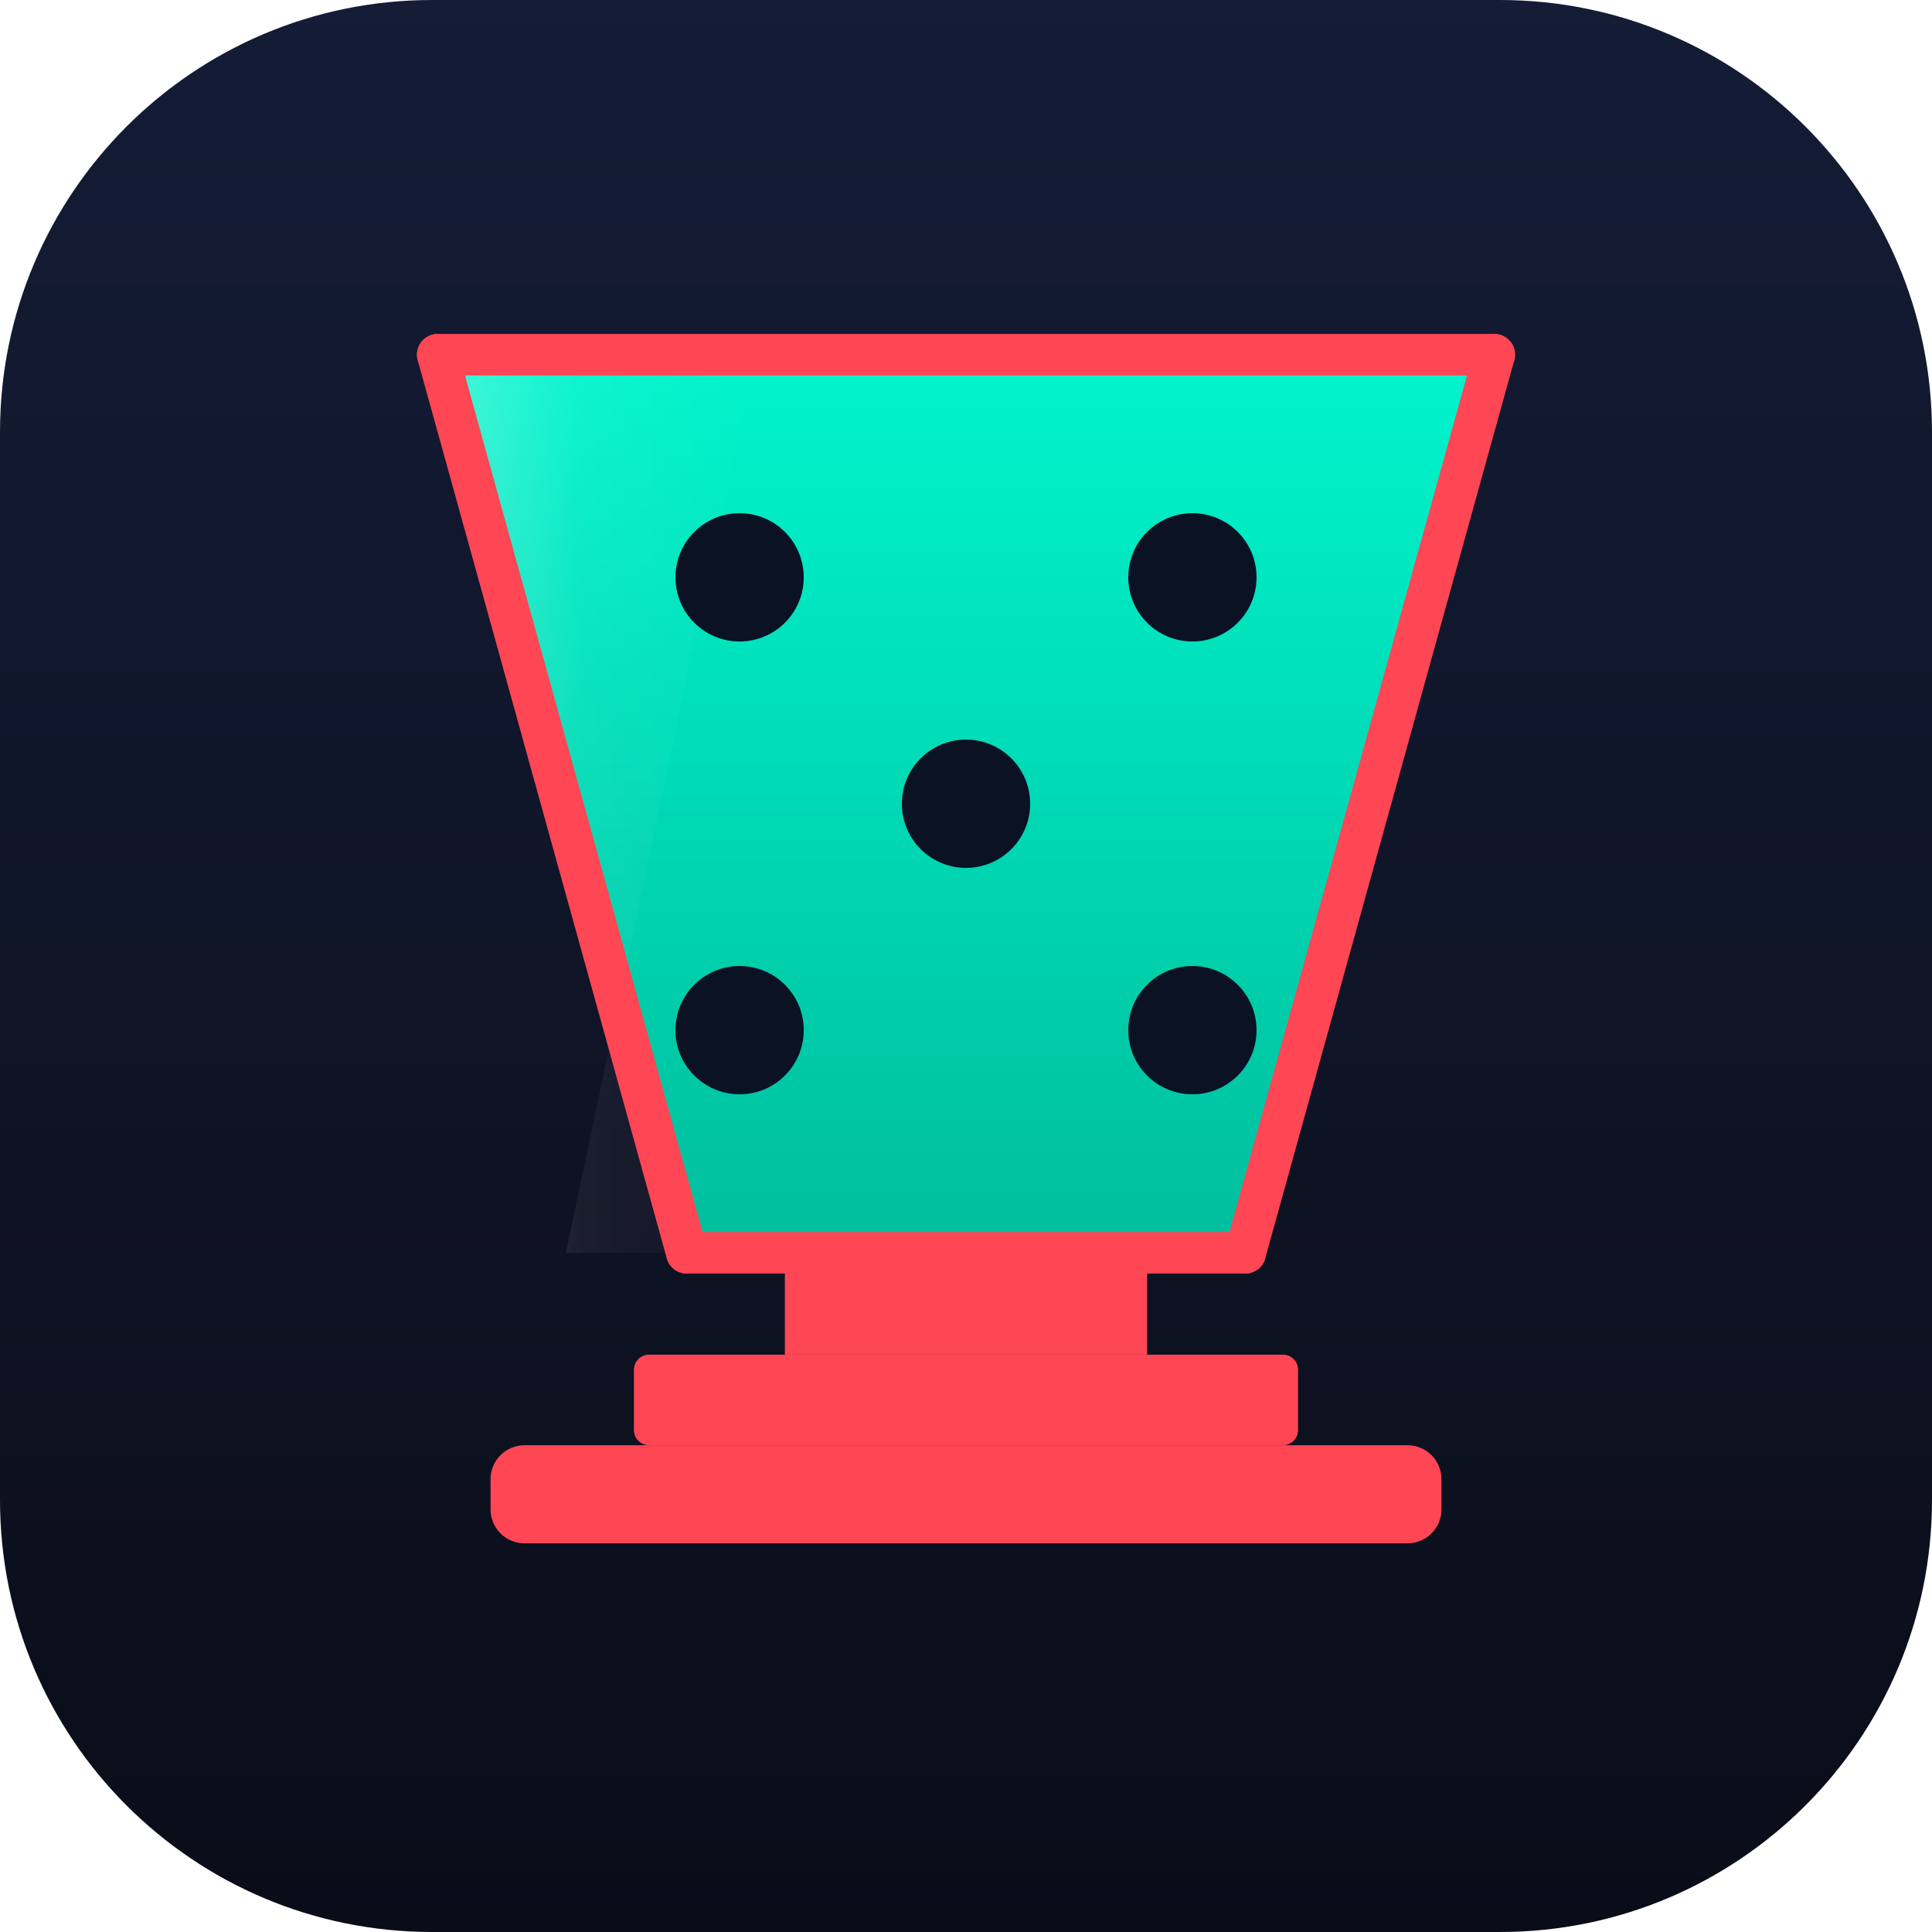
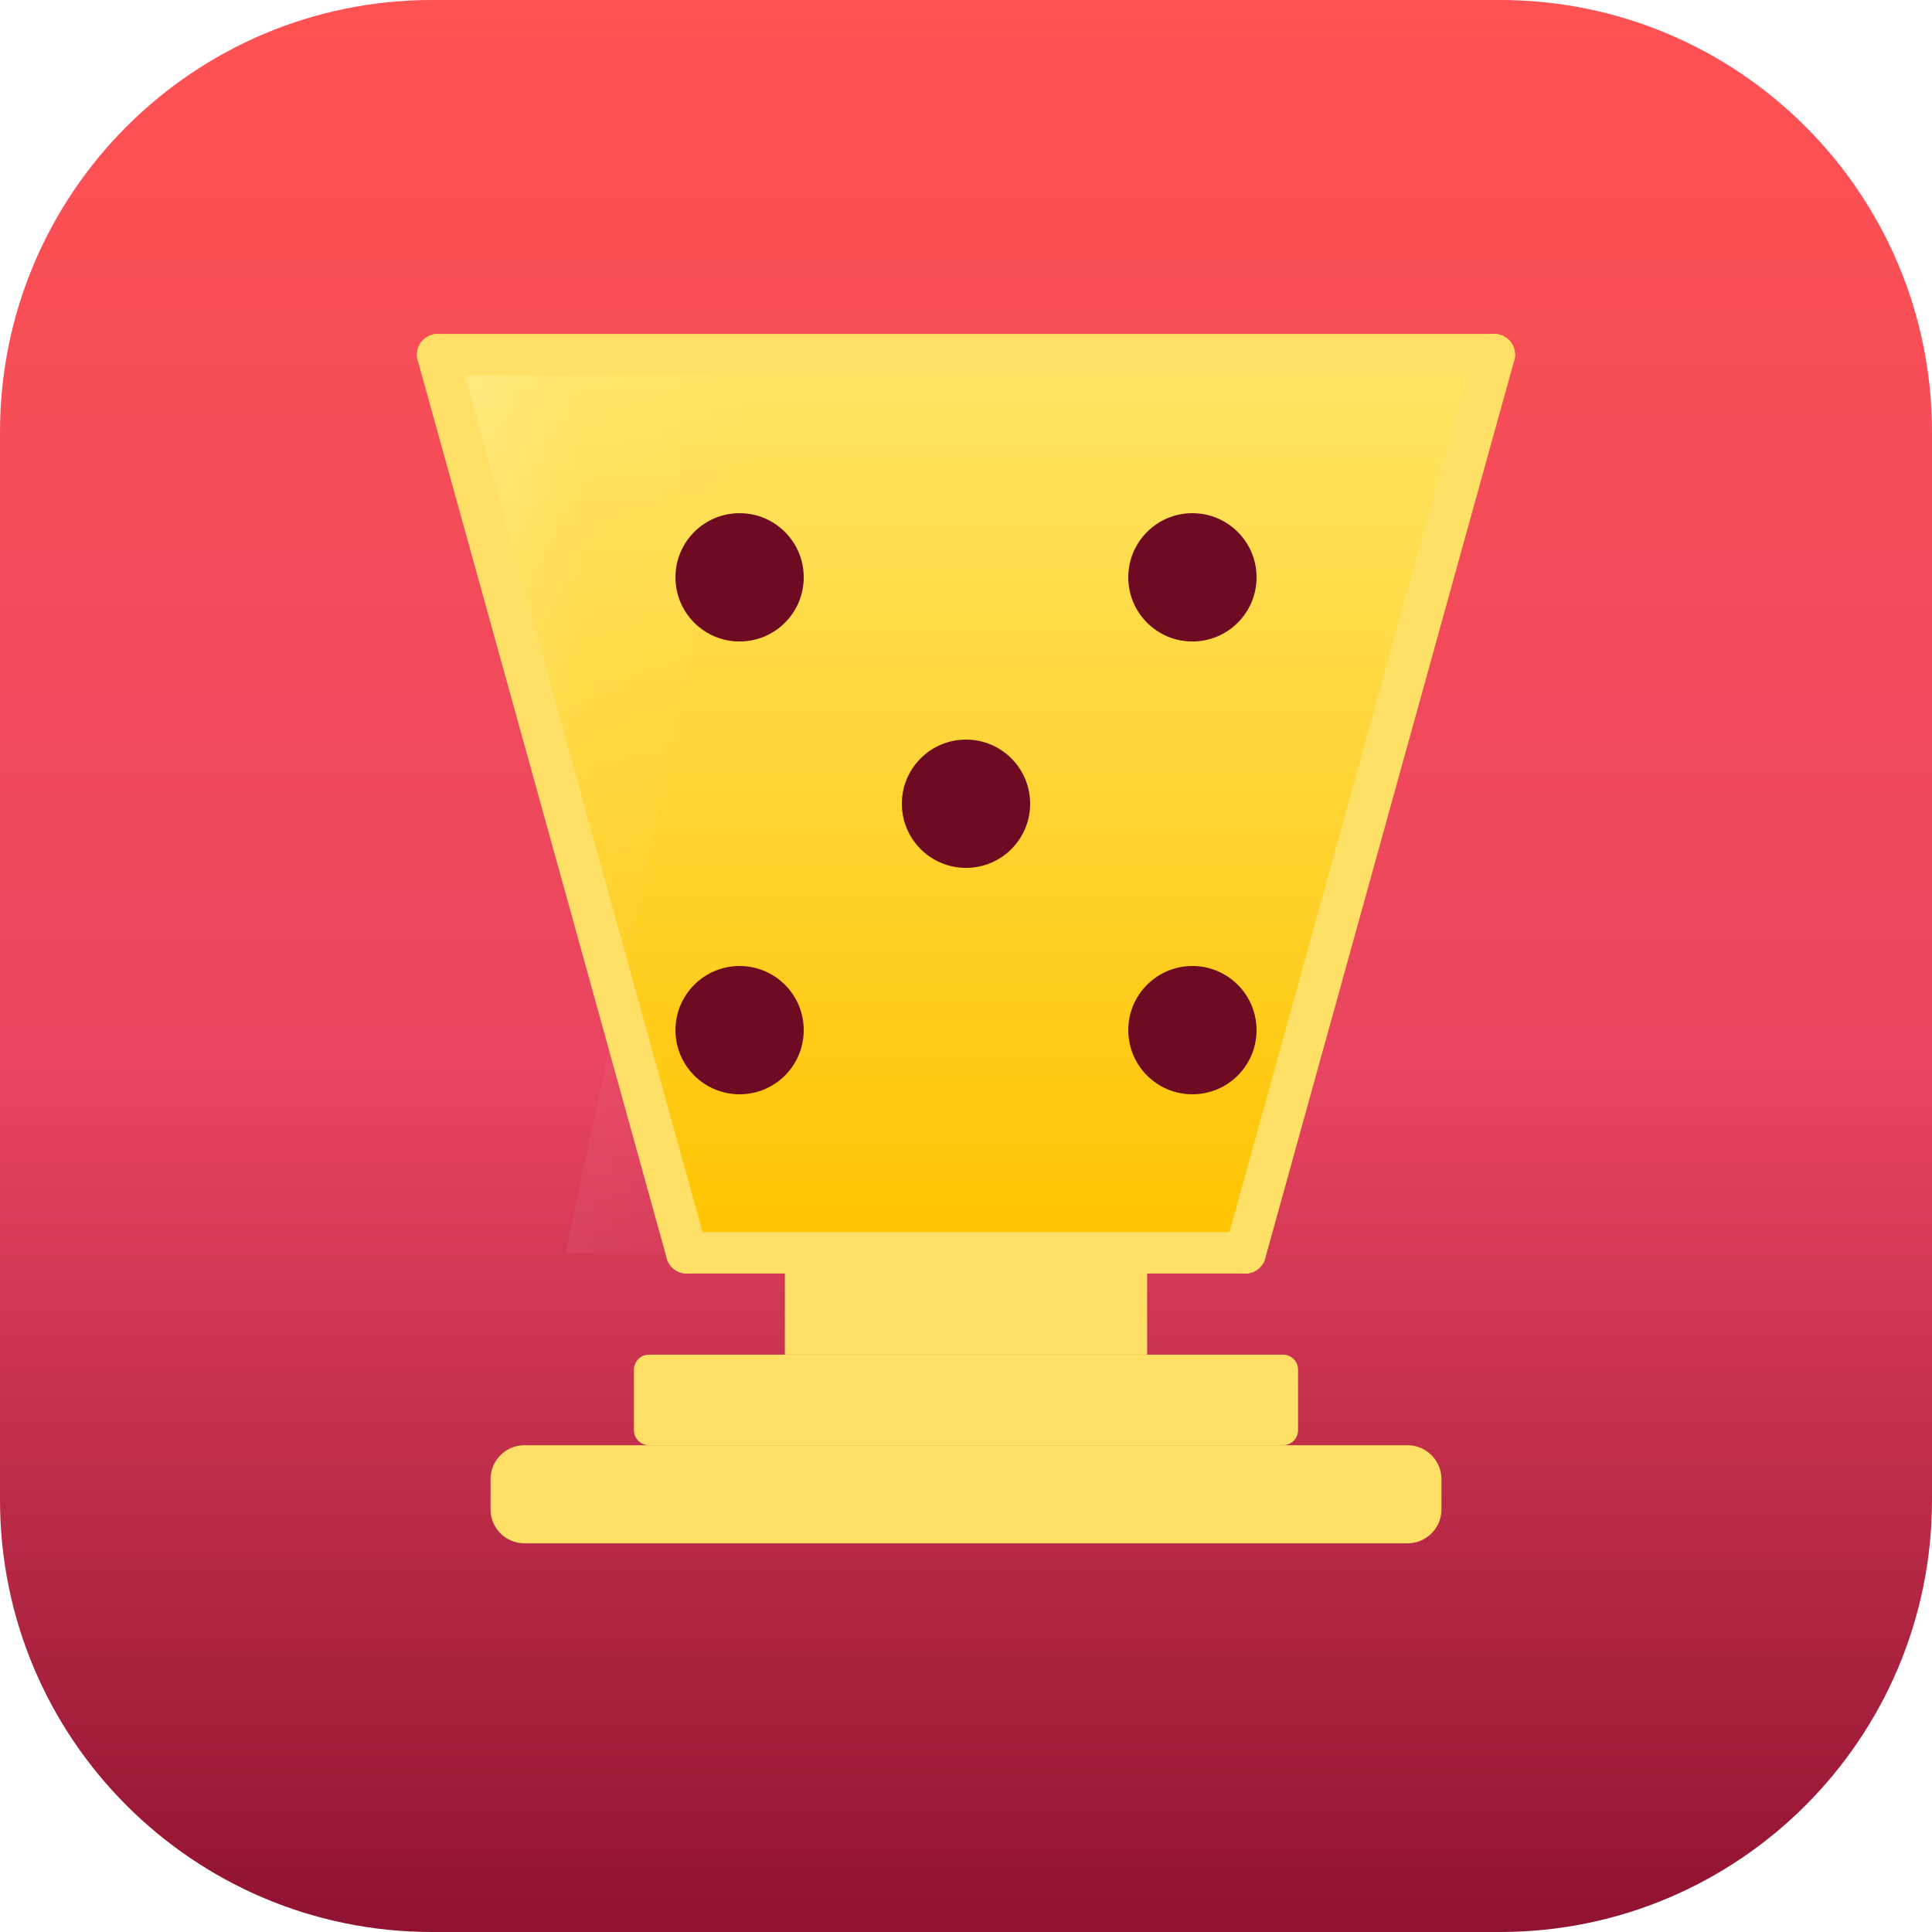
<svg xmlns="http://www.w3.org/2000/svg" width="1024" height="1024" viewBox="0 0 1024 1024">
  <defs>
    <linearGradient id="bgGrad" x1="0" y1="0" x2="0" y2="1">
-       <stop offset="0%" stop-color="#141C36" />
-       <stop offset="100%" stop-color="#0A0D18" />
+       <stop offset="0%" stop-color="#FF5252" />
+       <stop offset="55%" stop-color="#E94560" />
+       <stop offset="100%" stop-color="#8E1230" />
    </linearGradient>
    <linearGradient id="liqGrad" x1="0" y1="0" x2="0" y2="1">
-       <stop offset="0%" stop-color="#00F5CD" />
-       <stop offset="100%" stop-color="#00BD9C" />
+       <stop offset="0%" stop-color="#FFE566" />
+       <stop offset="100%" stop-color="#FFC300" />
    </linearGradient>
    <linearGradient id="shineGrad" x1="0" y1="0" x2="1" y2="0">
-       <stop offset="0%" stop-color="rgba(255,255,255,0.28)" />
-       <stop offset="45%" stop-color="rgba(255,255,255,0.05)" />
+       <stop offset="0%" stop-color="rgba(255,255,255,0.22)" />
+       <stop offset="45%" stop-color="rgba(255,255,255,0.04)" />
      <stop offset="100%" stop-color="rgba(255,255,255,0)" />
    </linearGradient>
  </defs>
  <rect width="1024" height="1024" rx="229" ry="229" fill="url(#bgGrad)" />
  <polygon points="232,188 792,188 660,664 364,664" fill="url(#liqGrad)" />
  <polygon points="232,188 400,188 300,664 364,664" fill="url(#shineGrad)" />
-   <circle cx="392" cy="306" r="34" fill="#0A1224" />
-   <circle cx="632" cy="306" r="34" fill="#0A1224" />
-   <circle cx="512" cy="426" r="34" fill="#0A1224" />
-   <circle cx="392" cy="546" r="34" fill="#0A1224" />
-   <circle cx="632" cy="546" r="34" fill="#0A1224" />
-   <line x1="232" y1="188" x2="792" y2="188" stroke="#FF4655" stroke-width="22" stroke-linecap="round" />
-   <line x1="232" y1="188" x2="364" y2="664" stroke="#FF4655" stroke-width="22" stroke-linecap="round" />
-   <line x1="792" y1="188" x2="660" y2="664" stroke="#FF4655" stroke-width="22" stroke-linecap="round" />
-   <line x1="364" y1="664" x2="660" y2="664" stroke="#FF4655" stroke-width="22" stroke-linecap="round" />
-   <rect x="416" y="664" width="192" height="54" fill="#FF4655" />
-   <rect x="336" y="718" width="352" height="48" rx="8" fill="#FF4655" />
-   <rect x="260" y="766" width="504" height="52" rx="18" fill="#FF4655" />
+   <circle cx="392" cy="306" r="34" fill="#6E0B22" />
+   <circle cx="632" cy="306" r="34" fill="#6E0B22" />
+   <circle cx="512" cy="426" r="34" fill="#6E0B22" />
+   <circle cx="392" cy="546" r="34" fill="#6E0B22" />
+   <circle cx="632" cy="546" r="34" fill="#6E0B22" />
+   <line x1="232" y1="188" x2="792" y2="188" stroke="#FFE066" stroke-width="22" stroke-linecap="round" />
+   <line x1="232" y1="188" x2="364" y2="664" stroke="#FFE066" stroke-width="22" stroke-linecap="round" />
+   <line x1="792" y1="188" x2="660" y2="664" stroke="#FFE066" stroke-width="22" stroke-linecap="round" />
+   <line x1="364" y1="664" x2="660" y2="664" stroke="#FFE066" stroke-width="22" stroke-linecap="round" />
+   <rect x="416" y="664" width="192" height="54" fill="#FFE066" />
+   <rect x="336" y="718" width="352" height="48" rx="8" fill="#FFE066" />
+   <rect x="260" y="766" width="504" height="52" rx="18" fill="#FFE066" />
</svg>
